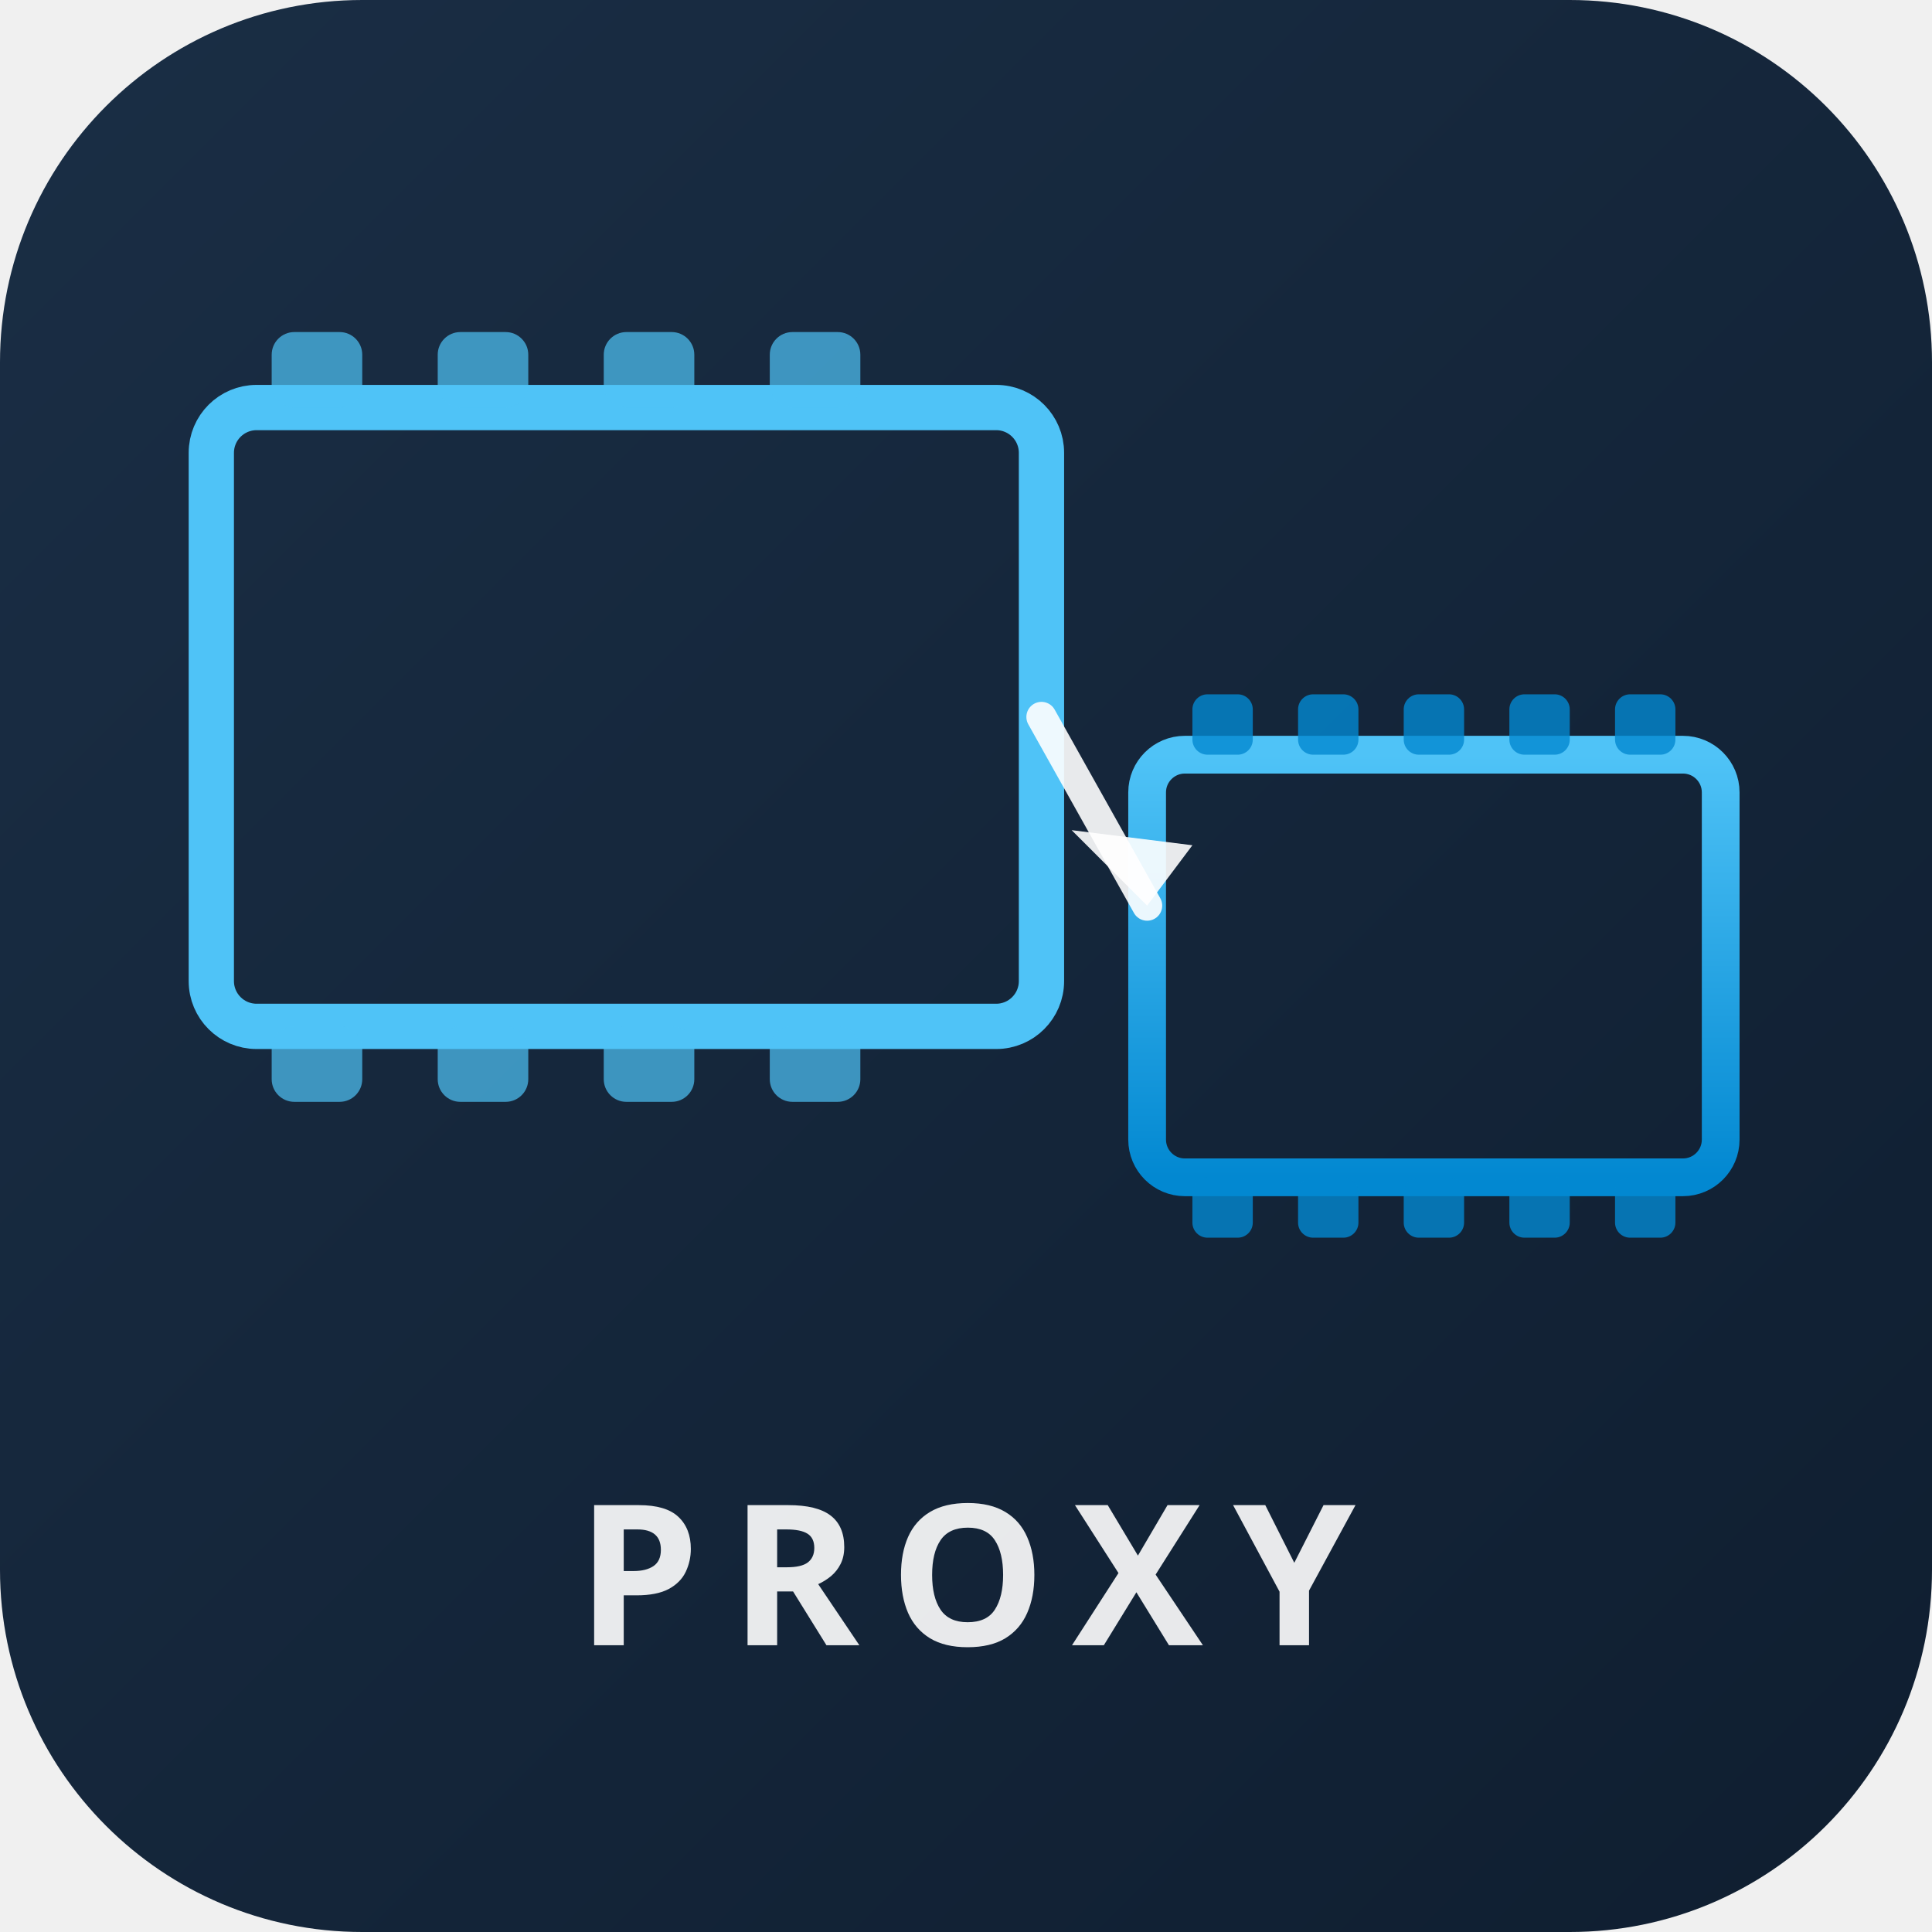
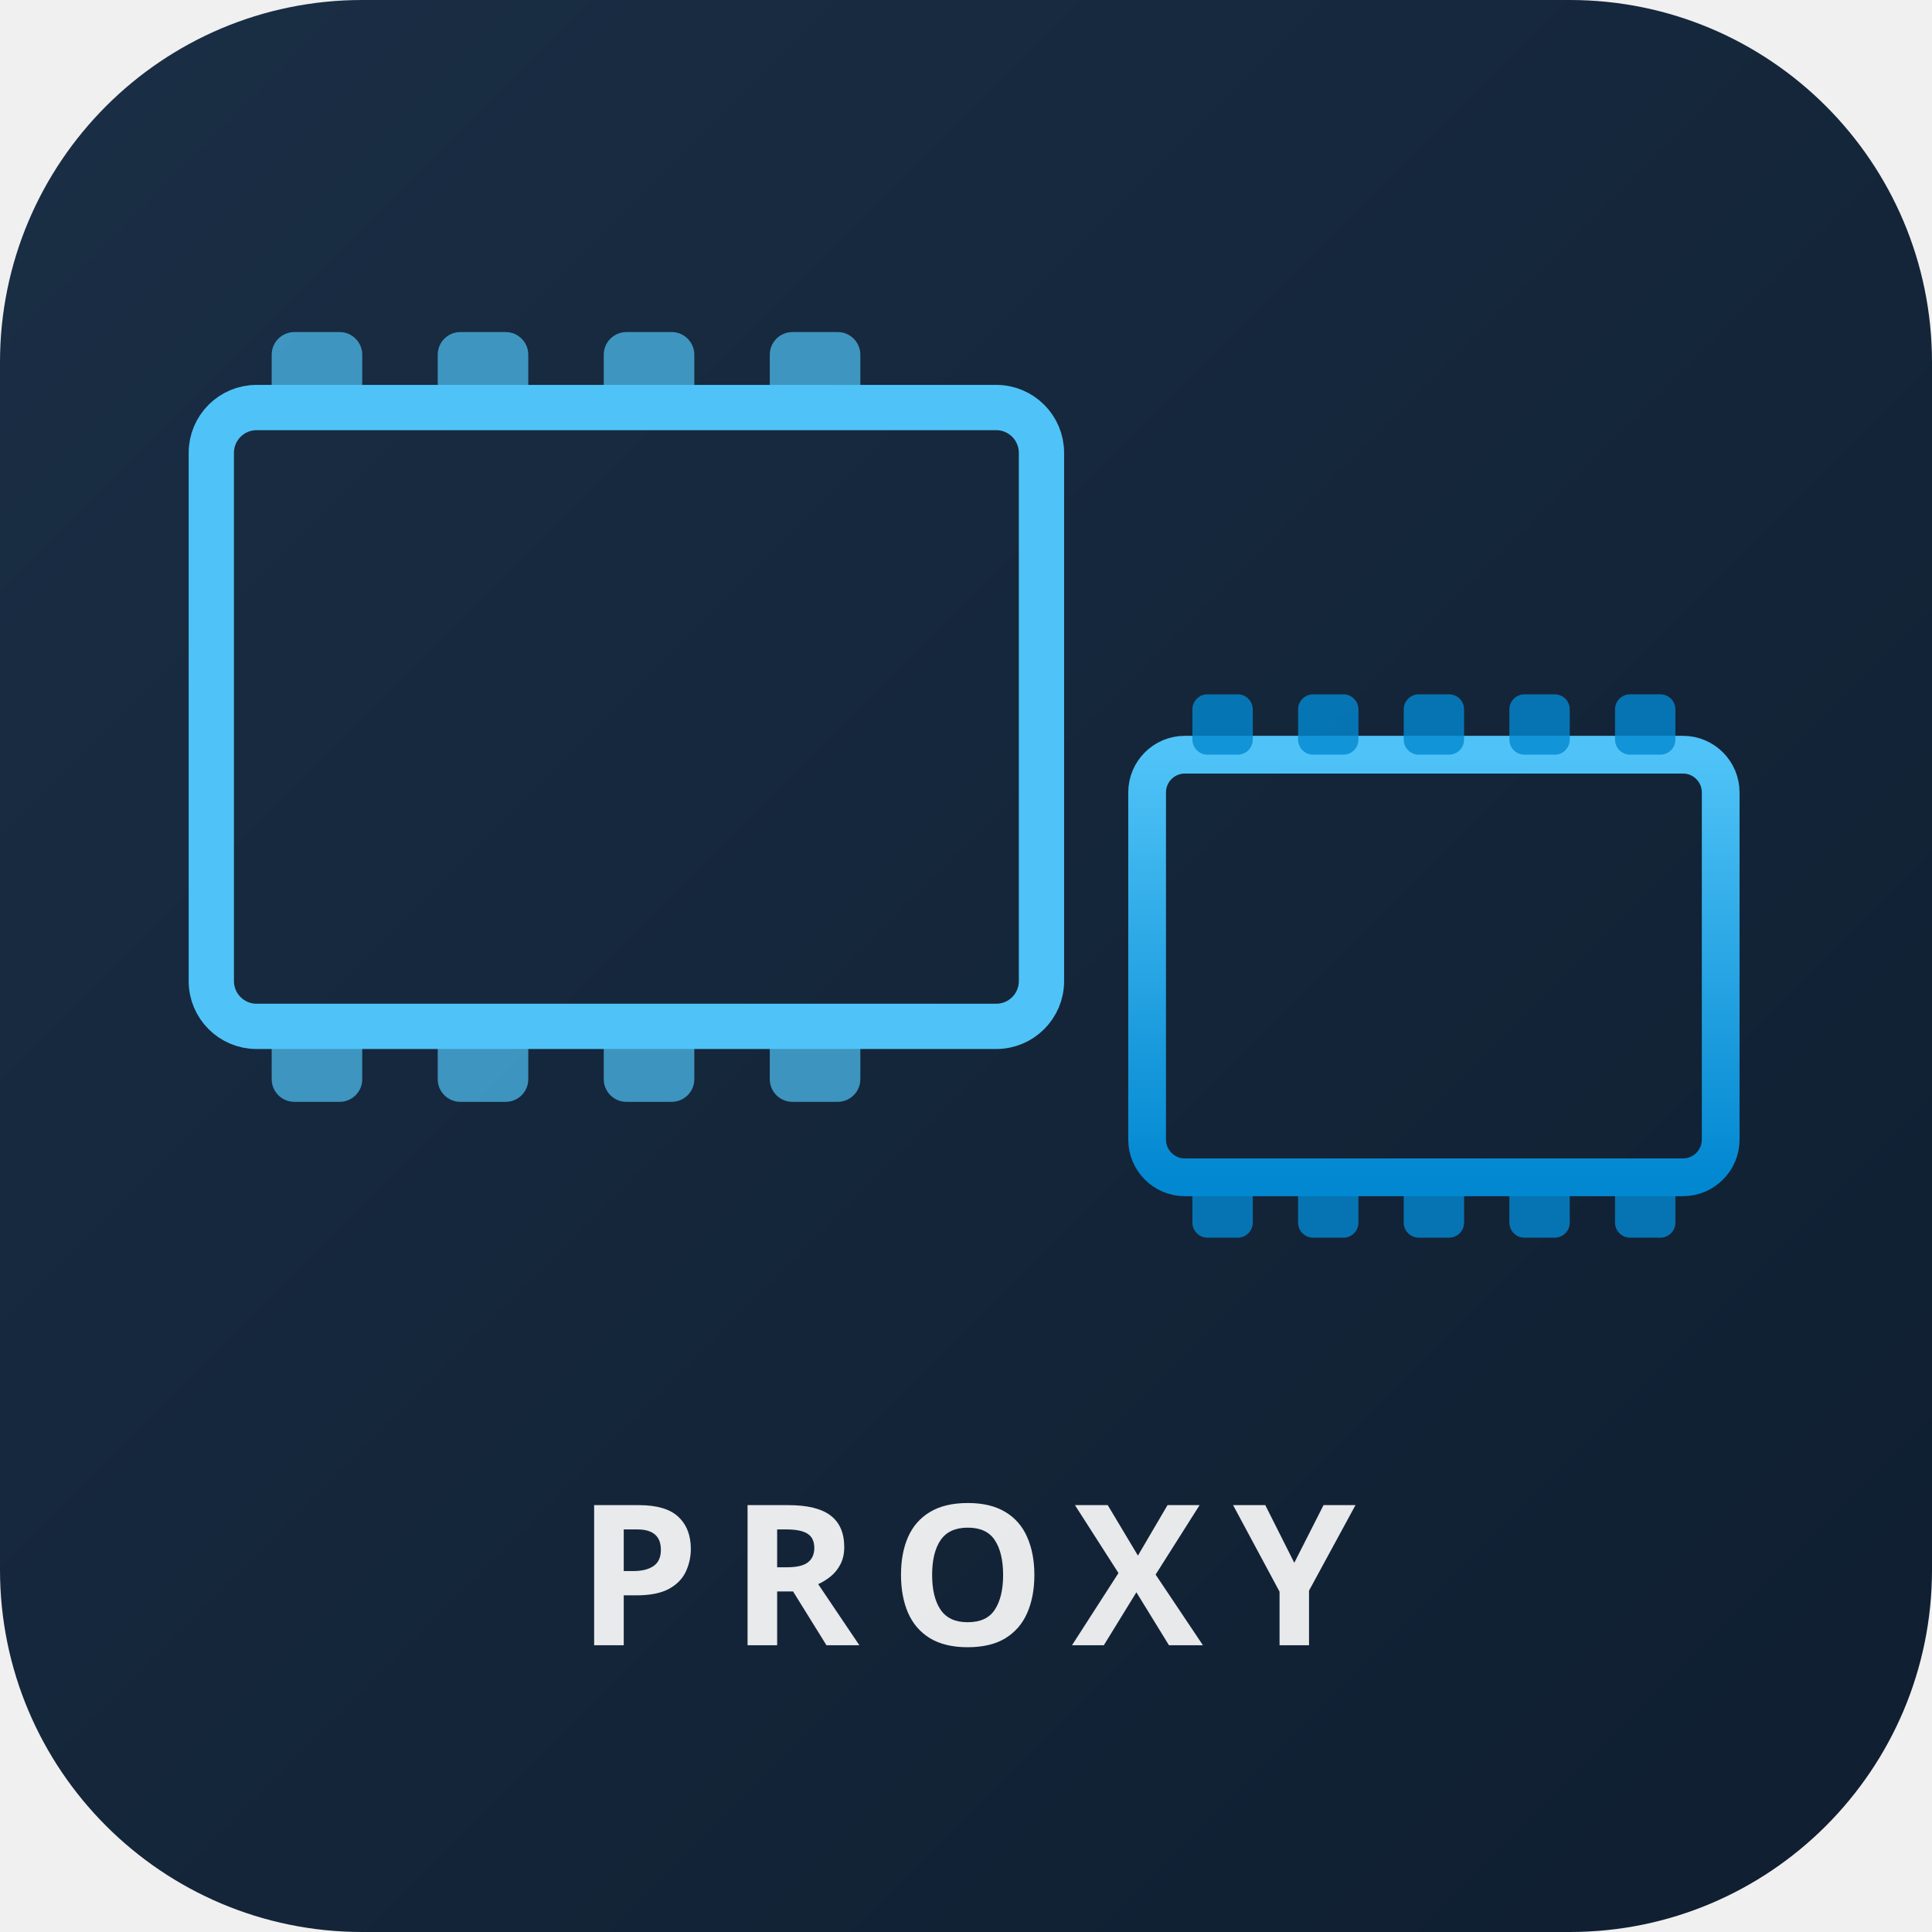
<svg xmlns="http://www.w3.org/2000/svg" viewBox="0 0 256 256" width="256" height="256">
  <defs>
    <linearGradient id="bg" x1="0" y1="0" x2="1" y2="1">
      <stop offset="0%" stop-color="#1a2e45" />
      <stop offset="100%" stop-color="#0f1e30" />
    </linearGradient>
    <linearGradient id="accent" x1="0" y1="0" x2="0" y2="1">
      <stop offset="0%" stop-color="#4fc3f7" />
      <stop offset="100%" stop-color="#0288d1" />
    </linearGradient>
  </defs>
  <rect width="256" height="256" rx="48" fill="url(#bg)" />
  <rect x="28" y="54" width="110" height="82" rx="6" fill="none" stroke="#4fc3f7" stroke-width="6" />
  <rect x="36" y="44" width="12" height="10" rx="3" fill="#4fc3f7" opacity="0.7" />
  <rect x="58" y="44" width="12" height="10" rx="3" fill="#4fc3f7" opacity="0.7" />
  <rect x="80" y="44" width="12" height="10" rx="3" fill="#4fc3f7" opacity="0.7" />
  <rect x="102" y="44" width="12" height="10" rx="3" fill="#4fc3f7" opacity="0.7" />
  <rect x="36" y="136" width="12" height="10" rx="3" fill="#4fc3f7" opacity="0.7" />
  <rect x="58" y="136" width="12" height="10" rx="3" fill="#4fc3f7" opacity="0.7" />
  <rect x="80" y="136" width="12" height="10" rx="3" fill="#4fc3f7" opacity="0.7" />
  <rect x="102" y="136" width="12" height="10" rx="3" fill="#4fc3f7" opacity="0.7" />
  <rect x="152" y="100" width="76" height="56" rx="5" fill="none" stroke="url(#accent)" stroke-width="5" />
  <rect x="158" y="92" width="8" height="8" rx="2" fill="#0288d1" opacity="0.8" />
  <rect x="172" y="92" width="8" height="8" rx="2" fill="#0288d1" opacity="0.8" />
  <rect x="186" y="92" width="8" height="8" rx="2" fill="#0288d1" opacity="0.8" />
  <rect x="200" y="92" width="8" height="8" rx="2" fill="#0288d1" opacity="0.8" />
  <rect x="214" y="92" width="8" height="8" rx="2" fill="#0288d1" opacity="0.8" />
  <rect x="158" y="156" width="8" height="8" rx="2" fill="#0288d1" opacity="0.8" />
  <rect x="172" y="156" width="8" height="8" rx="2" fill="#0288d1" opacity="0.8" />
  <rect x="186" y="156" width="8" height="8" rx="2" fill="#0288d1" opacity="0.8" />
  <rect x="200" y="156" width="8" height="8" rx="2" fill="#0288d1" opacity="0.8" />
  <rect x="214" y="156" width="8" height="8" rx="2" fill="#0288d1" opacity="0.8" />
-   <line x1="138" y1="95" x2="152" y2="120" stroke="white" stroke-width="4" stroke-linecap="round" opacity="0.9" />
-   <polygon points="152,120 142,110 158,112" fill="white" opacity="0.9" />
  <text x="128" y="218" font-family="sans-serif" font-weight="700" font-size="26" fill="white" text-anchor="middle" opacity="0.9" letter-spacing="4">PROXY</text>
</svg>
